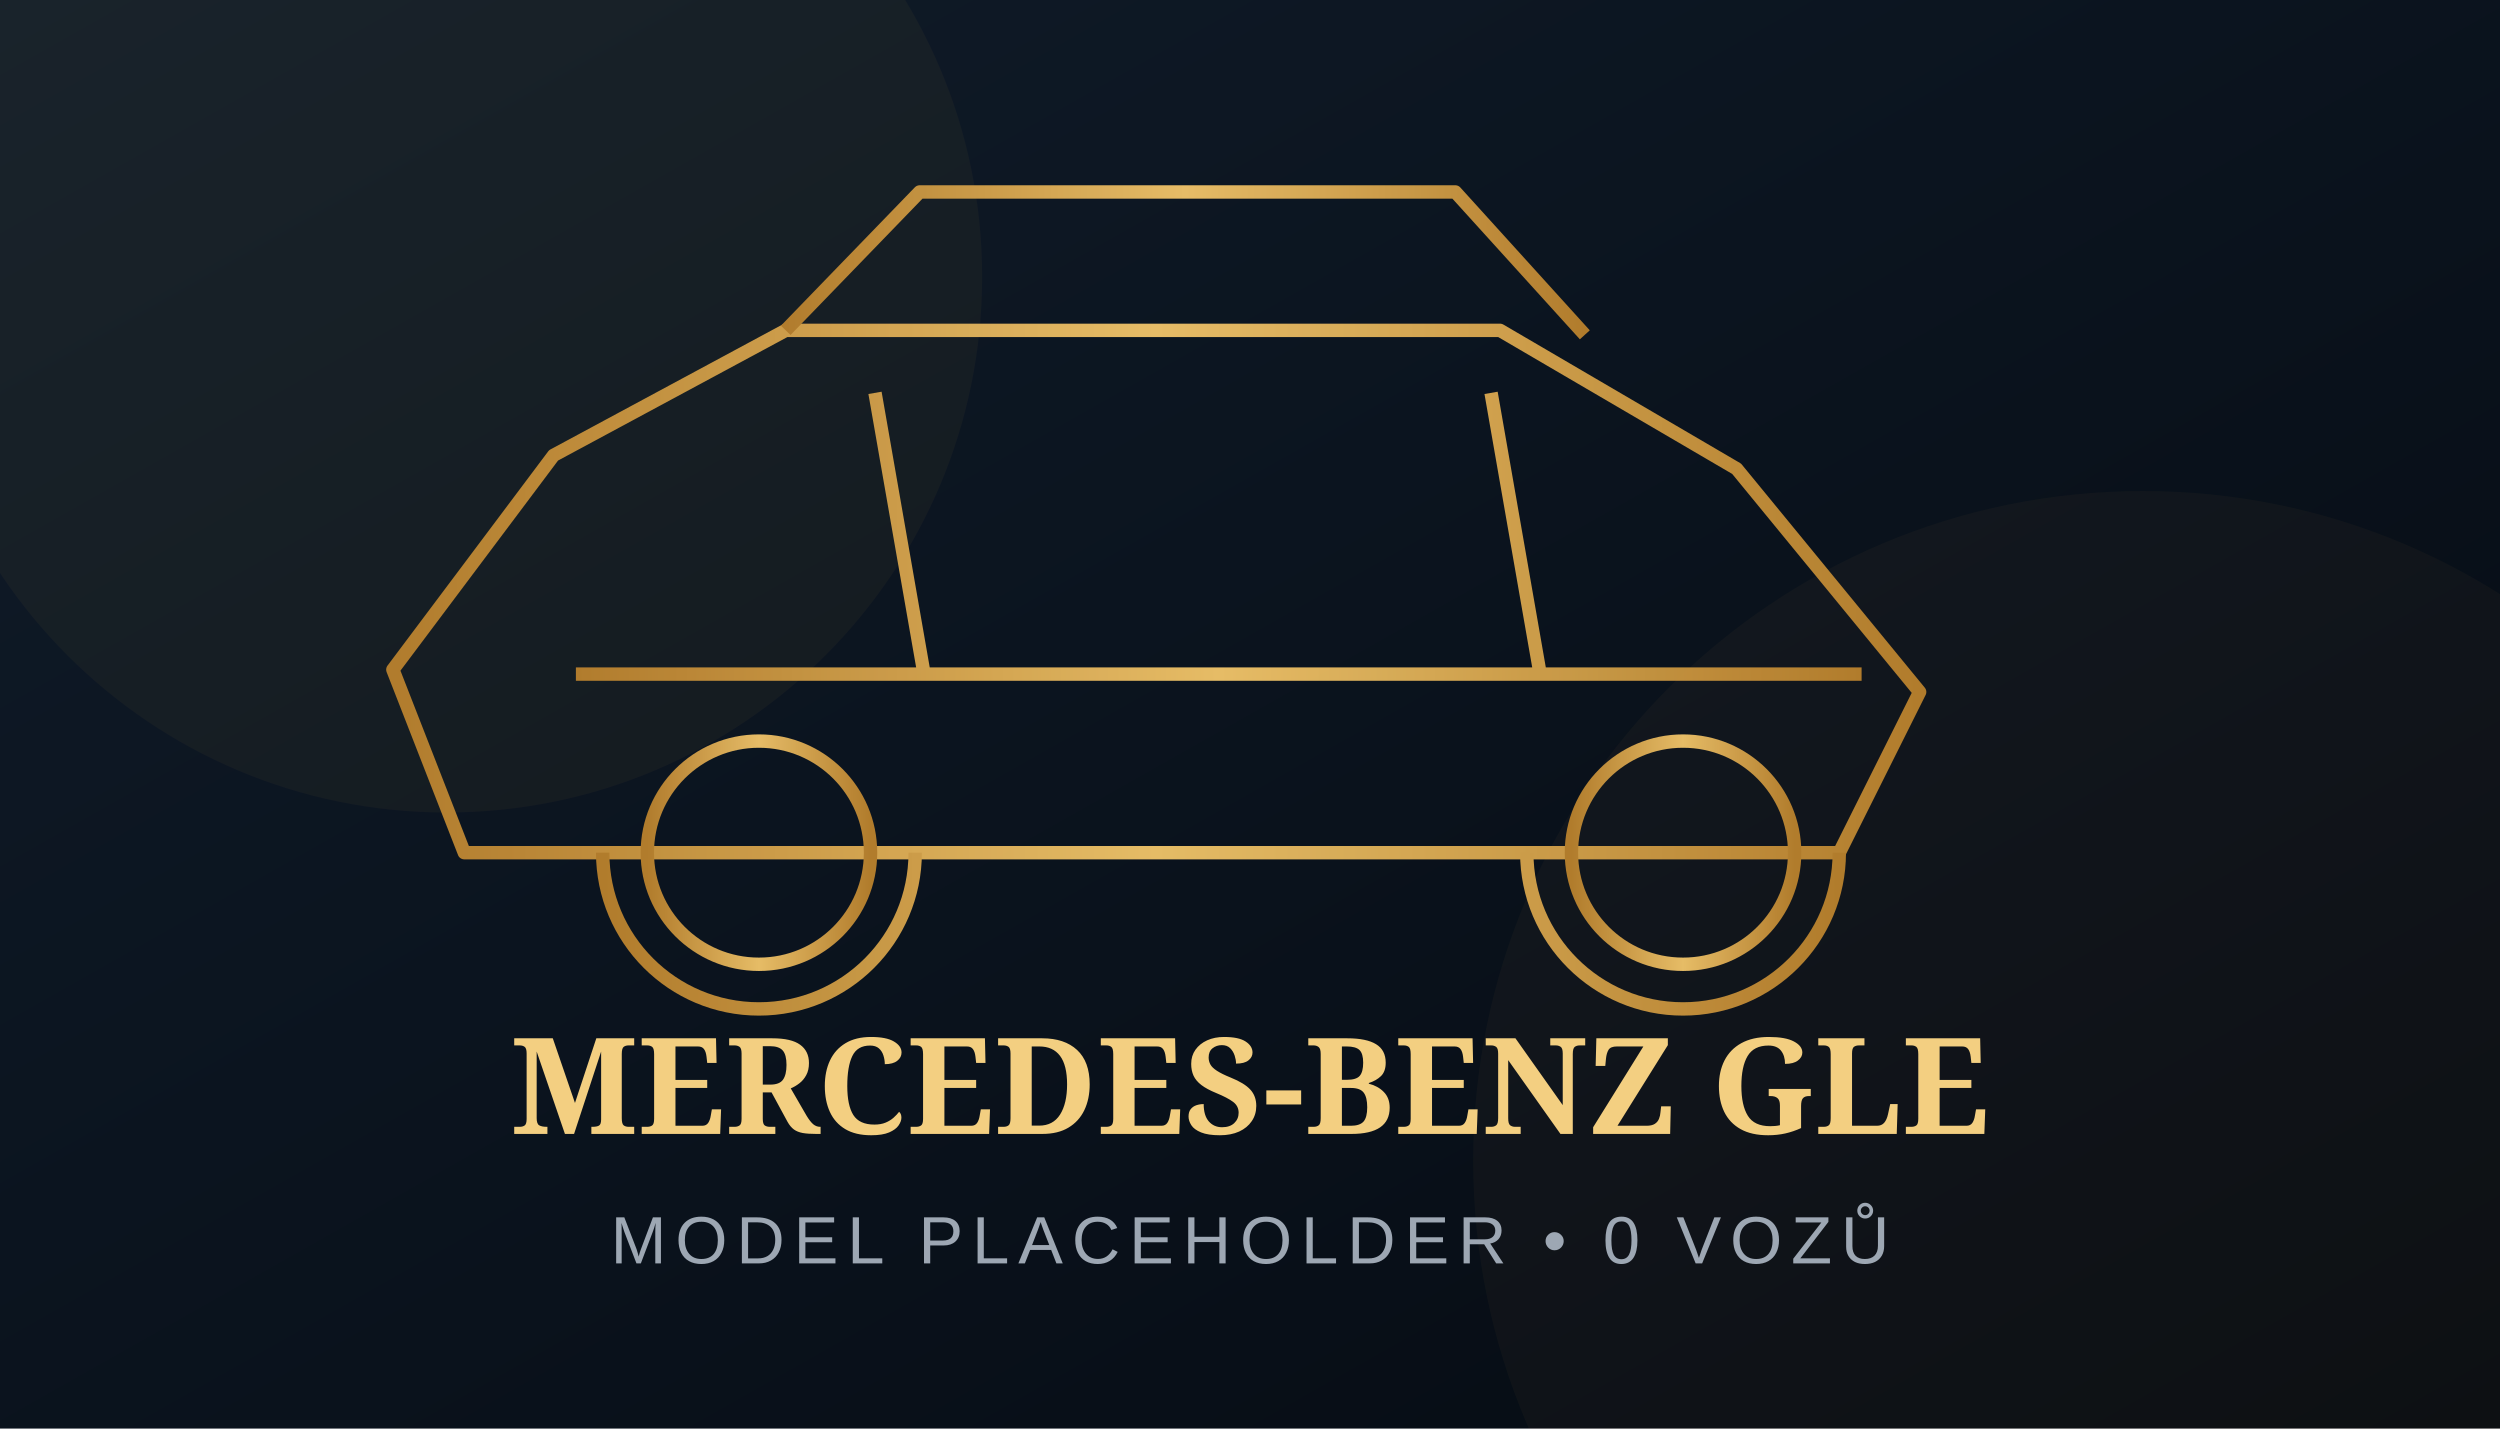
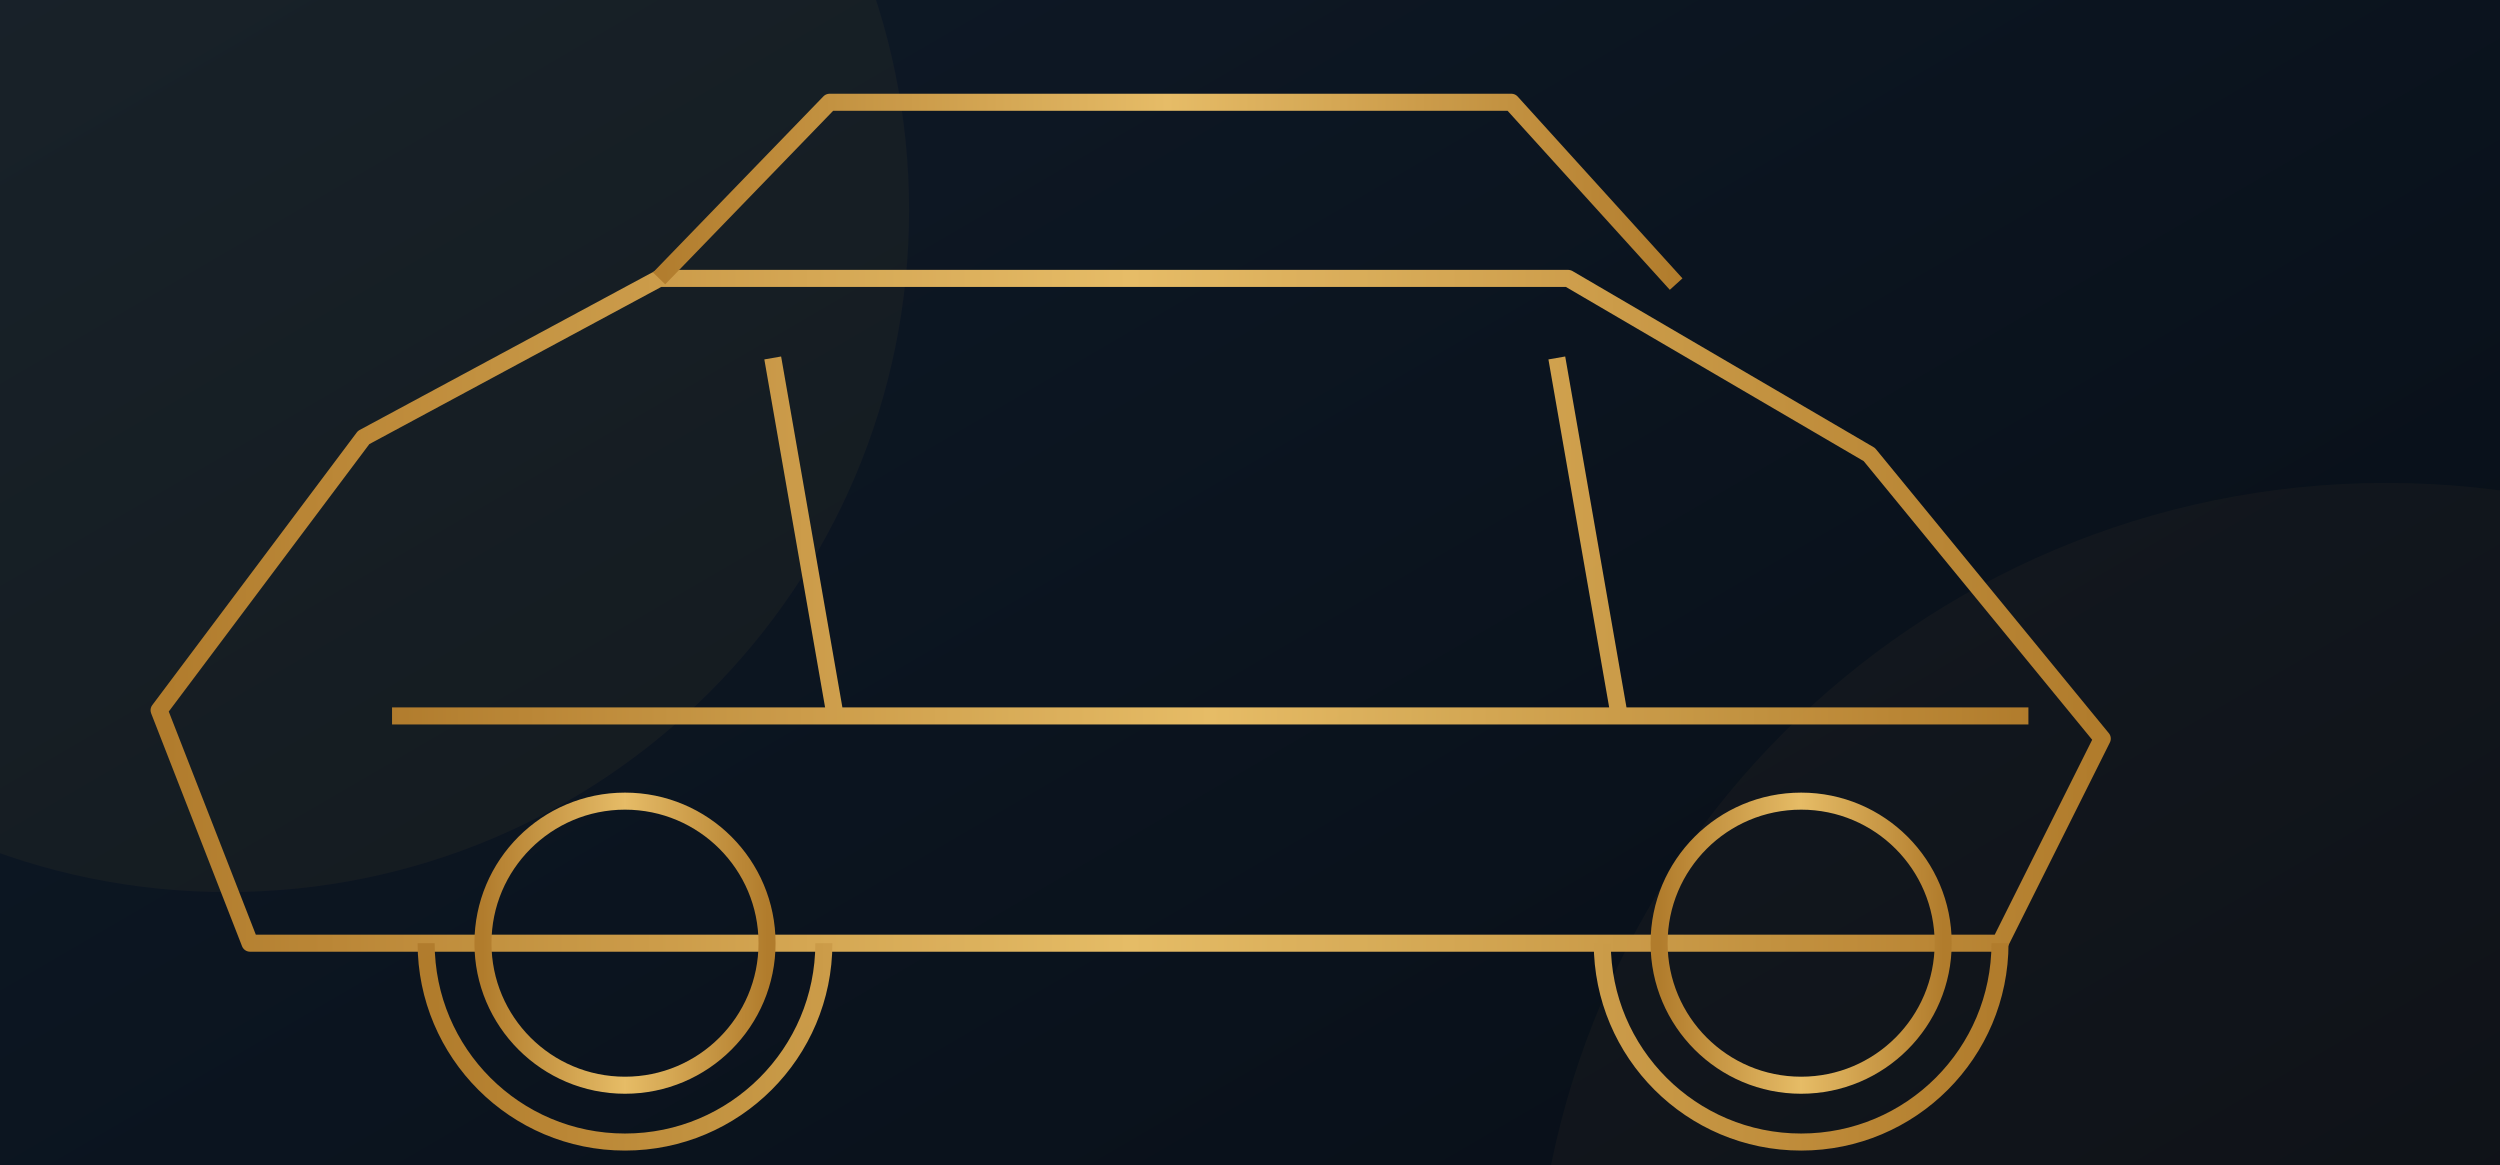
- <svg xmlns="http://www.w3.org/2000/svg" width="560" height="320" viewBox="0 0 560 320">
+ <svg xmlns="http://www.w3.org/2000/svg" width="440" height="205" viewBox="60 25 440 205">
  <defs>
    <linearGradient id="bg" x1="0" y1="0" x2="1" y2="1">
      <stop stop-color="#101c2a" />
      <stop offset="1" stop-color="#050a11" />
    </linearGradient>
    <linearGradient id="gold" x1="0" y1="0" x2="1" y2="0">
      <stop stop-color="#b9812d" />
      <stop offset=".5" stop-color="#f0c46a" />
      <stop offset="1" stop-color="#b9812d" />
    </linearGradient>
  </defs>
  <rect width="560" height="320" fill="url(#bg)" />
  <circle cx="100" cy="62" r="120" fill="#d6a248" opacity=".05" />
  <circle cx="480" cy="260" r="150" fill="#d6a248" opacity=".04" />
  <g fill="none" stroke="url(#gold)" stroke-width="3" stroke-linejoin="round" opacity=".95">
    <path d="M88 150 L124 102 L176 74 L336 74 L389 105 L430 155 L412 191 L104 191 Z" />
    <path d="M176 74 L206 43 L326 43 L355 75" />
    <path d="M135 191 A35 35 0 0 0 205 191 M342 191 A35 35 0 0 0 412 191" />
    <circle cx="170" cy="191" r="25" />
    <circle cx="377" cy="191" r="25" />
    <path d="M129 151 H417 M196 88 L207 151 M334 88 L345 151" />
  </g>
-   <text x="280" y="254" text-anchor="middle" fill="#f3cf81" font-family="Georgia,serif" font-size="30" font-weight="700">MERCEDES-BENZ GLE</text>
-   <text x="280" y="283" text-anchor="middle" fill="#9da7b3" font-family="Arial,sans-serif" font-size="15" letter-spacing="2">MODEL PLACEHOLDER • 0 VOZŮ</text>
</svg>
